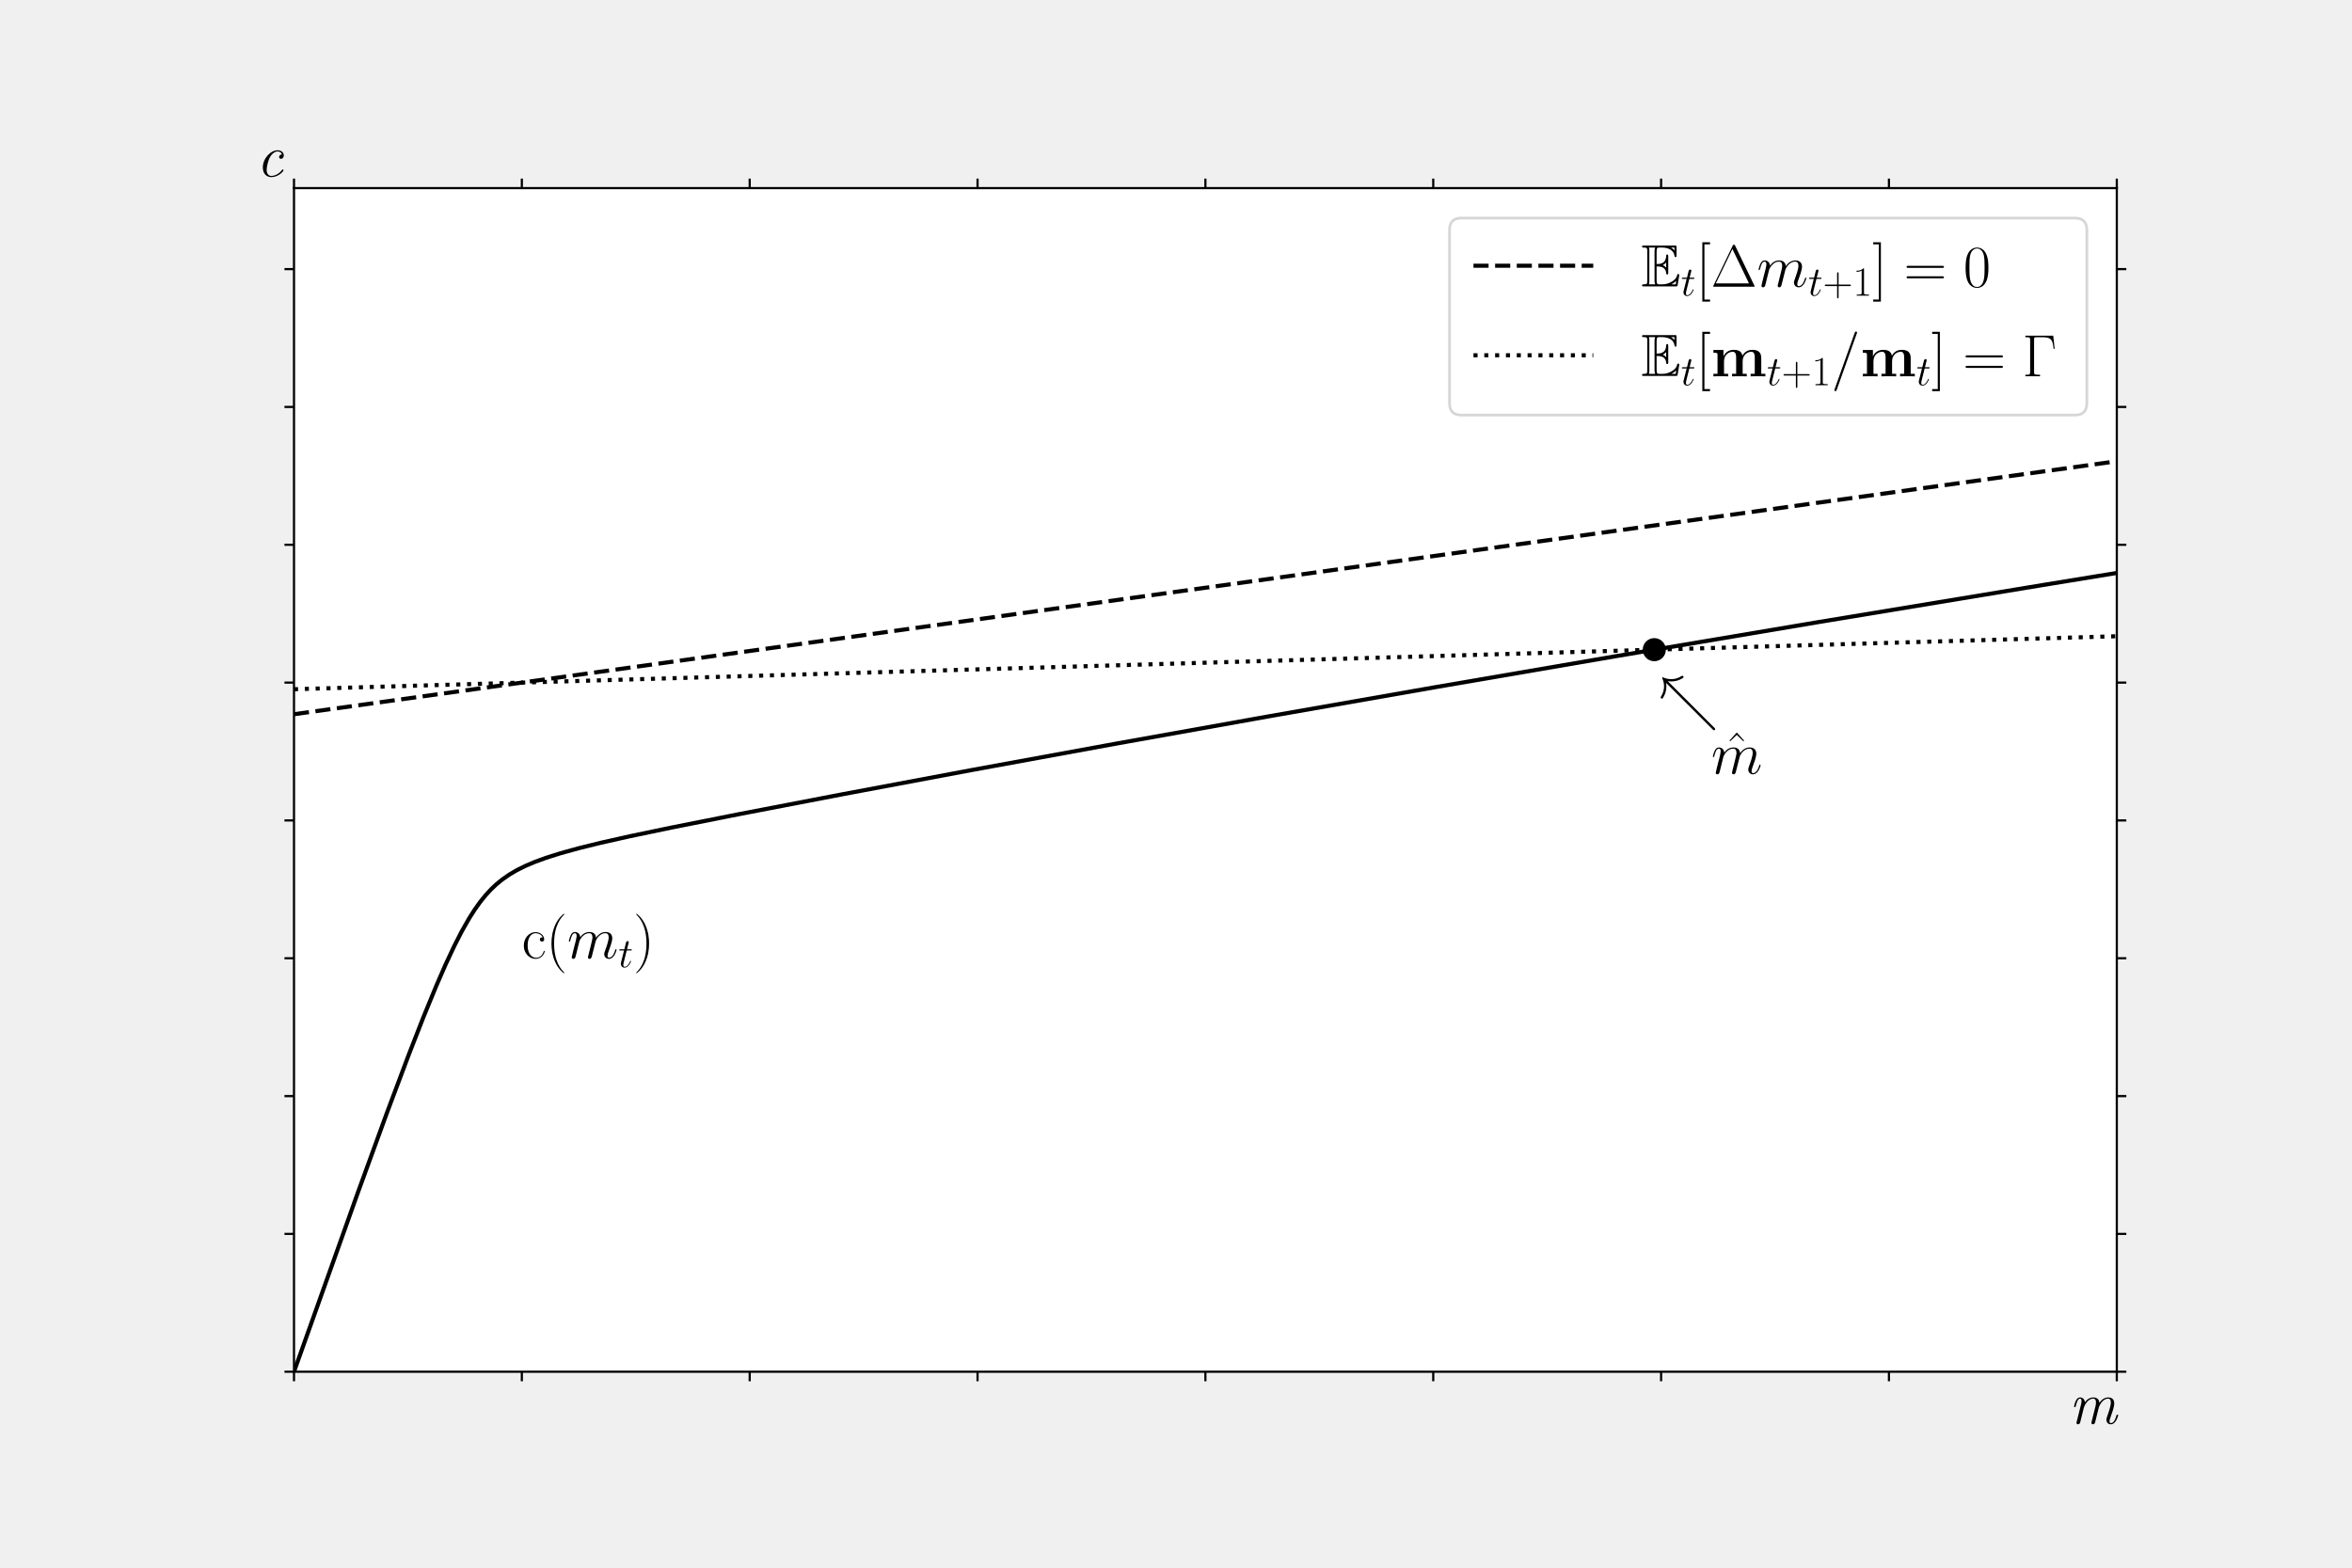
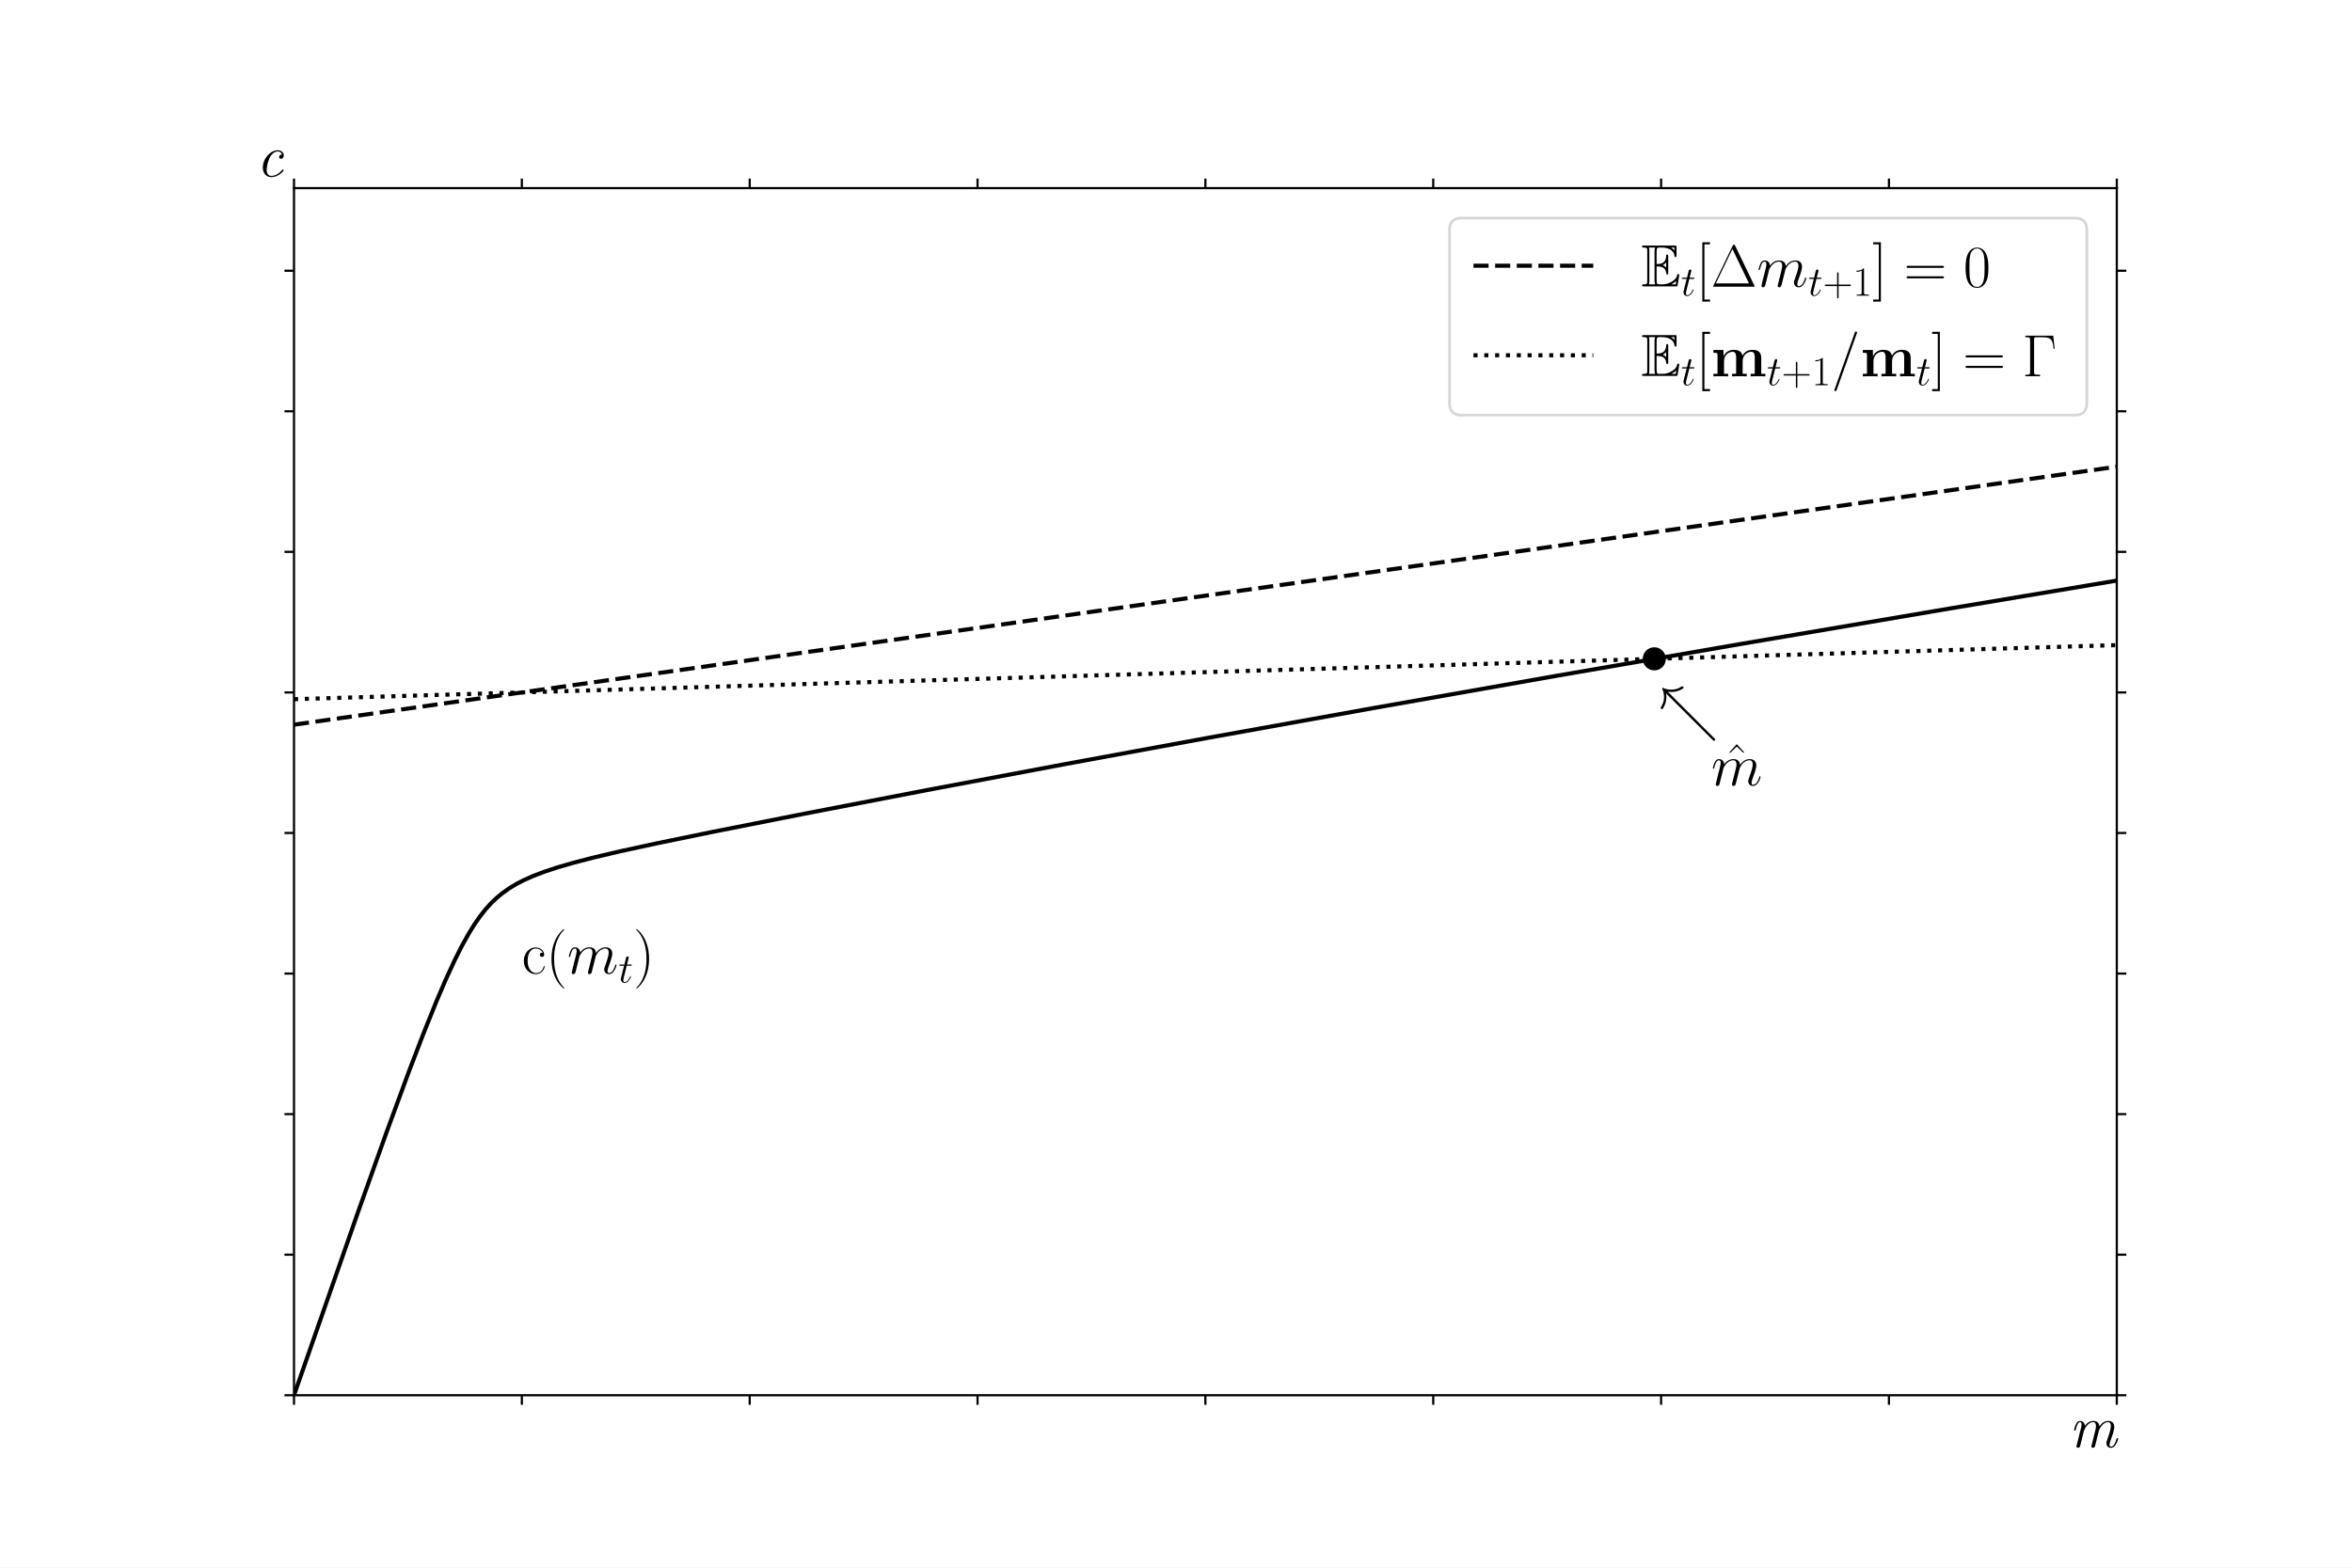
<svg xmlns="http://www.w3.org/2000/svg" xmlns:xlink="http://www.w3.org/1999/xlink" height="576pt" version="1.1" viewBox="0 0 864 576" width="864pt">
  <defs>
    <style type="text/css">*{stroke-linecap:butt;stroke-linejoin:round;}</style>
  </defs>
  <g id="figure_1">
    <g id="patch_1">
-       <path d="M 0 576  L 864 576  L 864 0  L 0 0  z " style="fill:none;" />
+       <path d="M 0 576  L 864 576  L 864 0  L 0 0  z " style="fill:#ffffff;" />
    </g>
    <g id="axes_1">
      <g id="patch_2">
-         <path d="M 108 504  L 777.6 504  L 777.6 69.12  L 108 69.12  z " style="fill:#ffffff;" />
+         <path d="M 108 512.64  L 777.6 512.64  L 777.6 69.12  L 108 69.12  z " style="fill:#ffffff;" />
      </g>
      <g id="matplotlib.axis_1">
        <g id="xtick_1">
          <g id="line2d_1">
            <defs>
-               <path d="M 0 0  L 0 3.5  " id="md898a07680" style="stroke:#000000;stroke-width:0.8;" />
-             </defs>
-             <g>
-               <use style="stroke:#000000;stroke-width:0.8;" x="108" xlink:href="#md898a07680" y="504" />
+               <path d="M 0 0  L 0 3.5  " id="m8db03ff731" style="stroke:#000000;stroke-width:0.8;" />
+             </defs>
+             <g>
+               <use style="stroke:#000000;stroke-width:0.8;" x="108" xlink:href="#m8db03ff731" y="512.64" />
            </g>
          </g>
          <g id="line2d_2">
            <defs>
-               <path d="M 0 0  L 0 -3.5  " id="m60f44ab7f8" style="stroke:#000000;stroke-width:0.8;" />
-             </defs>
-             <g>
-               <use style="stroke:#000000;stroke-width:0.8;" x="108" xlink:href="#m60f44ab7f8" y="69.12" />
+               <path d="M 0 0  L 0 -3.5  " id="m70dd898bd1" style="stroke:#000000;stroke-width:0.8;" />
+             </defs>
+             <g>
+               <use style="stroke:#000000;stroke-width:0.8;" x="108" xlink:href="#m70dd898bd1" y="69.12" />
            </g>
          </g>
        </g>
        <g id="xtick_2">
          <g id="line2d_3">
            <g>
-               <use style="stroke:#000000;stroke-width:0.8;" x="191.7" xlink:href="#md898a07680" y="504" />
+               <use style="stroke:#000000;stroke-width:0.8;" x="191.7" xlink:href="#m8db03ff731" y="512.64" />
            </g>
          </g>
          <g id="line2d_4">
            <g>
-               <use style="stroke:#000000;stroke-width:0.8;" x="191.7" xlink:href="#m60f44ab7f8" y="69.12" />
+               <use style="stroke:#000000;stroke-width:0.8;" x="191.7" xlink:href="#m70dd898bd1" y="69.12" />
            </g>
          </g>
        </g>
        <g id="xtick_3">
          <g id="line2d_5">
            <g>
-               <use style="stroke:#000000;stroke-width:0.8;" x="275.4" xlink:href="#md898a07680" y="504" />
+               <use style="stroke:#000000;stroke-width:0.8;" x="275.4" xlink:href="#m8db03ff731" y="512.64" />
            </g>
          </g>
          <g id="line2d_6">
            <g>
-               <use style="stroke:#000000;stroke-width:0.8;" x="275.4" xlink:href="#m60f44ab7f8" y="69.12" />
+               <use style="stroke:#000000;stroke-width:0.8;" x="275.4" xlink:href="#m70dd898bd1" y="69.12" />
            </g>
          </g>
        </g>
        <g id="xtick_4">
          <g id="line2d_7">
            <g>
-               <use style="stroke:#000000;stroke-width:0.8;" x="359.1" xlink:href="#md898a07680" y="504" />
+               <use style="stroke:#000000;stroke-width:0.8;" x="359.1" xlink:href="#m8db03ff731" y="512.64" />
            </g>
          </g>
          <g id="line2d_8">
            <g>
-               <use style="stroke:#000000;stroke-width:0.8;" x="359.1" xlink:href="#m60f44ab7f8" y="69.12" />
+               <use style="stroke:#000000;stroke-width:0.8;" x="359.1" xlink:href="#m70dd898bd1" y="69.12" />
            </g>
          </g>
        </g>
        <g id="xtick_5">
          <g id="line2d_9">
            <g>
-               <use style="stroke:#000000;stroke-width:0.8;" x="442.8" xlink:href="#md898a07680" y="504" />
+               <use style="stroke:#000000;stroke-width:0.8;" x="442.8" xlink:href="#m8db03ff731" y="512.64" />
            </g>
          </g>
          <g id="line2d_10">
            <g>
-               <use style="stroke:#000000;stroke-width:0.8;" x="442.8" xlink:href="#m60f44ab7f8" y="69.12" />
+               <use style="stroke:#000000;stroke-width:0.8;" x="442.8" xlink:href="#m70dd898bd1" y="69.12" />
            </g>
          </g>
        </g>
        <g id="xtick_6">
          <g id="line2d_11">
            <g>
-               <use style="stroke:#000000;stroke-width:0.8;" x="526.5" xlink:href="#md898a07680" y="504" />
+               <use style="stroke:#000000;stroke-width:0.8;" x="526.5" xlink:href="#m8db03ff731" y="512.64" />
            </g>
          </g>
          <g id="line2d_12">
            <g>
-               <use style="stroke:#000000;stroke-width:0.8;" x="526.5" xlink:href="#m60f44ab7f8" y="69.12" />
+               <use style="stroke:#000000;stroke-width:0.8;" x="526.5" xlink:href="#m70dd898bd1" y="69.12" />
            </g>
          </g>
        </g>
        <g id="xtick_7">
          <g id="line2d_13">
            <g>
-               <use style="stroke:#000000;stroke-width:0.8;" x="610.2" xlink:href="#md898a07680" y="504" />
+               <use style="stroke:#000000;stroke-width:0.8;" x="610.2" xlink:href="#m8db03ff731" y="512.64" />
            </g>
          </g>
          <g id="line2d_14">
            <g>
-               <use style="stroke:#000000;stroke-width:0.8;" x="610.2" xlink:href="#m60f44ab7f8" y="69.12" />
+               <use style="stroke:#000000;stroke-width:0.8;" x="610.2" xlink:href="#m70dd898bd1" y="69.12" />
            </g>
          </g>
        </g>
        <g id="xtick_8">
          <g id="line2d_15">
            <g>
-               <use style="stroke:#000000;stroke-width:0.8;" x="693.9" xlink:href="#md898a07680" y="504" />
+               <use style="stroke:#000000;stroke-width:0.8;" x="693.9" xlink:href="#m8db03ff731" y="512.64" />
            </g>
          </g>
          <g id="line2d_16">
            <g>
-               <use style="stroke:#000000;stroke-width:0.8;" x="693.9" xlink:href="#m60f44ab7f8" y="69.12" />
+               <use style="stroke:#000000;stroke-width:0.8;" x="693.9" xlink:href="#m70dd898bd1" y="69.12" />
            </g>
          </g>
        </g>
        <g id="xtick_9">
          <g id="line2d_17">
            <g>
-               <use style="stroke:#000000;stroke-width:0.8;" x="777.6" xlink:href="#md898a07680" y="504" />
+               <use style="stroke:#000000;stroke-width:0.8;" x="777.6" xlink:href="#m8db03ff731" y="512.64" />
            </g>
          </g>
          <g id="line2d_18">
            <g>
-               <use style="stroke:#000000;stroke-width:0.8;" x="777.6" xlink:href="#m60f44ab7f8" y="69.12" />
+               <use style="stroke:#000000;stroke-width:0.8;" x="777.6" xlink:href="#m70dd898bd1" y="69.12" />
            </g>
          </g>
        </g>
        <g id="text_1">
-           <g transform="translate(760.0656 523.0932)scale(0.22 -0.22)">
+           <g transform="translate(760.0656 531.7332)scale(0.22 -0.22)">
            <defs>
              <path d="M 3187 1731  C 3226 1878 3571 2689 4186 2689  C 4480 2689 4480 2369 4480 2261  C 4480 1865 4198 1098 4090 786  C 4032 626 4006 568 4006 434  C 4006 128 4205 -64 4467 -64  C 5062 -64 5267 888 5267 913  C 5267 971 5210 971 5184 971  C 5107 971 5101 952 5075 856  C 5018 639 4845 64 4486 64  C 4390 64 4339 109 4339 255  C 4339 409 4410 607 4461 734  C 4627 1201 4845 1795 4845 2165  C 4845 2503 4698 2816 4205 2816  C 3808 2816 3488 2586 3258 2236  C 3219 2670 2918 2816 2611 2816  C 2240 2816 1926 2618 1696 2299  C 1677 2586 1478 2816 1184 2816  C 1037 2816 870 2753 736 2478  C 614 2242 531 1858 531 1846  C 531 1795 563 1782 621 1782  C 691 1782 698 1788 736 1935  C 832 2312 954 2689 1171 2689  C 1338 2689 1338 2503 1338 2427  C 1338 2305 1312 2165 1286 2076  L 819 211  C 794 121 794 115 794 89  C 794 13 845 -64 960 -64  C 1037 -64 1139 -19 1184 109  C 1197 172 1440 1130 1478 1290  C 1510 1431 1549 1565 1581 1705  C 1645 1941 1997 2689 2592 2689  C 2886 2689 2886 2363 2886 2261  C 2886 2133 2861 1993 2835 1878  L 2413 192  C 2394 121 2394 102 2394 89  C 2394 19 2445 -64 2560 -64  C 2707 -64 2771 51 2797 160  L 3187 1731  z " id="CMTI12-6d" transform="scale(0.015625)" />
            </defs>
            <use transform="scale(0.996264)" xlink:href="#CMTI12-6d" />
          </g>
        </g>
      </g>
      <g id="matplotlib.axis_2">
        <g id="ytick_1">
          <g id="line2d_19">
            <defs>
-               <path d="M 0 0  L -3.5 0  " id="m4501b9a76f" style="stroke:#000000;stroke-width:0.8;" />
-             </defs>
-             <g>
-               <use style="stroke:#000000;stroke-width:0.8;" x="108" xlink:href="#m4501b9a76f" y="504" />
+               <path d="M 0 0  L -3.5 0  " id="ma594fd5e45" style="stroke:#000000;stroke-width:0.8;" />
+             </defs>
+             <g>
+               <use style="stroke:#000000;stroke-width:0.8;" x="108" xlink:href="#ma594fd5e45" y="512.64" />
            </g>
          </g>
          <g id="line2d_20">
            <defs>
-               <path d="M 0 0  L 3.5 0  " id="m450b71c23f" style="stroke:#000000;stroke-width:0.8;" />
-             </defs>
-             <g>
-               <use style="stroke:#000000;stroke-width:0.8;" x="777.6" xlink:href="#m450b71c23f" y="504" />
+               <path d="M 0 0  L 3.5 0  " id="me5ae1062b0" style="stroke:#000000;stroke-width:0.8;" />
+             </defs>
+             <g>
+               <use style="stroke:#000000;stroke-width:0.8;" x="777.6" xlink:href="#me5ae1062b0" y="512.64" />
            </g>
          </g>
        </g>
        <g id="ytick_2">
          <g id="line2d_21">
            <g>
-               <use style="stroke:#000000;stroke-width:0.8;" x="108" xlink:href="#m4501b9a76f" y="453.36" />
+               <use style="stroke:#000000;stroke-width:0.8;" x="108" xlink:href="#ma594fd5e45" y="460.994" />
            </g>
          </g>
          <g id="line2d_22">
            <g>
-               <use style="stroke:#000000;stroke-width:0.8;" x="777.6" xlink:href="#m450b71c23f" y="453.36" />
+               <use style="stroke:#000000;stroke-width:0.8;" x="777.6" xlink:href="#me5ae1062b0" y="460.994" />
            </g>
          </g>
        </g>
        <g id="ytick_3">
          <g id="line2d_23">
            <g>
-               <use style="stroke:#000000;stroke-width:0.8;" x="108" xlink:href="#m4501b9a76f" y="402.721" />
+               <use style="stroke:#000000;stroke-width:0.8;" x="108" xlink:href="#ma594fd5e45" y="409.349" />
            </g>
          </g>
          <g id="line2d_24">
            <g>
-               <use style="stroke:#000000;stroke-width:0.8;" x="777.6" xlink:href="#m450b71c23f" y="402.721" />
+               <use style="stroke:#000000;stroke-width:0.8;" x="777.6" xlink:href="#me5ae1062b0" y="409.349" />
            </g>
          </g>
        </g>
        <g id="ytick_4">
          <g id="line2d_25">
            <g>
-               <use style="stroke:#000000;stroke-width:0.8;" x="108" xlink:href="#m4501b9a76f" y="352.081" />
+               <use style="stroke:#000000;stroke-width:0.8;" x="108" xlink:href="#ma594fd5e45" y="357.703" />
            </g>
          </g>
          <g id="line2d_26">
            <g>
-               <use style="stroke:#000000;stroke-width:0.8;" x="777.6" xlink:href="#m450b71c23f" y="352.081" />
+               <use style="stroke:#000000;stroke-width:0.8;" x="777.6" xlink:href="#me5ae1062b0" y="357.703" />
            </g>
          </g>
        </g>
        <g id="ytick_5">
          <g id="line2d_27">
            <g>
-               <use style="stroke:#000000;stroke-width:0.8;" x="108" xlink:href="#m4501b9a76f" y="301.442" />
+               <use style="stroke:#000000;stroke-width:0.8;" x="108" xlink:href="#ma594fd5e45" y="306.057" />
            </g>
          </g>
          <g id="line2d_28">
            <g>
-               <use style="stroke:#000000;stroke-width:0.8;" x="777.6" xlink:href="#m450b71c23f" y="301.442" />
+               <use style="stroke:#000000;stroke-width:0.8;" x="777.6" xlink:href="#me5ae1062b0" y="306.057" />
            </g>
          </g>
        </g>
        <g id="ytick_6">
          <g id="line2d_29">
            <g>
-               <use style="stroke:#000000;stroke-width:0.8;" x="108" xlink:href="#m4501b9a76f" y="250.802" />
+               <use style="stroke:#000000;stroke-width:0.8;" x="108" xlink:href="#ma594fd5e45" y="254.412" />
            </g>
          </g>
          <g id="line2d_30">
            <g>
-               <use style="stroke:#000000;stroke-width:0.8;" x="777.6" xlink:href="#m450b71c23f" y="250.802" />
+               <use style="stroke:#000000;stroke-width:0.8;" x="777.6" xlink:href="#me5ae1062b0" y="254.412" />
            </g>
          </g>
        </g>
        <g id="ytick_7">
          <g id="line2d_31">
            <g>
-               <use style="stroke:#000000;stroke-width:0.8;" x="108" xlink:href="#m4501b9a76f" y="200.163" />
+               <use style="stroke:#000000;stroke-width:0.8;" x="108" xlink:href="#ma594fd5e45" y="202.766" />
            </g>
          </g>
          <g id="line2d_32">
            <g>
-               <use style="stroke:#000000;stroke-width:0.8;" x="777.6" xlink:href="#m450b71c23f" y="200.163" />
+               <use style="stroke:#000000;stroke-width:0.8;" x="777.6" xlink:href="#me5ae1062b0" y="202.766" />
            </g>
          </g>
        </g>
        <g id="ytick_8">
          <g id="line2d_33">
            <g>
-               <use style="stroke:#000000;stroke-width:0.8;" x="108" xlink:href="#m4501b9a76f" y="149.523" />
+               <use style="stroke:#000000;stroke-width:0.8;" x="108" xlink:href="#ma594fd5e45" y="151.121" />
            </g>
          </g>
          <g id="line2d_34">
            <g>
-               <use style="stroke:#000000;stroke-width:0.8;" x="777.6" xlink:href="#m450b71c23f" y="149.523" />
+               <use style="stroke:#000000;stroke-width:0.8;" x="777.6" xlink:href="#me5ae1062b0" y="151.121" />
            </g>
          </g>
        </g>
        <g id="ytick_9">
          <g id="line2d_35">
            <g>
-               <use style="stroke:#000000;stroke-width:0.8;" x="108" xlink:href="#m4501b9a76f" y="98.884" />
+               <use style="stroke:#000000;stroke-width:0.8;" x="108" xlink:href="#ma594fd5e45" y="99.475" />
            </g>
          </g>
          <g id="line2d_36">
            <g>
-               <use style="stroke:#000000;stroke-width:0.8;" x="777.6" xlink:href="#m450b71c23f" y="98.884" />
+               <use style="stroke:#000000;stroke-width:0.8;" x="777.6" xlink:href="#me5ae1062b0" y="99.475" />
            </g>
          </g>
        </g>
        <g id="text_2">
          <g transform="translate(94.13689 64.85739)scale(0.22 -0.22)">
            <defs>
              <path d="M 2752 2368  C 2592 2368 2451 2246 2451 2093  C 2451 1933 2592 1902 2650 1902  C 2714 1902 2950 1940 2950 2275  C 2950 2578 2682 2816 2291 2816  C 1510 2816 704 1916 704 971  C 704 319 1094 -64 1606 -64  C 2400 -64 2925 578 2925 668  C 2925 712 2874 763 2835 763  C 2816 763 2810 757 2758 700  C 2419 242 1939 64 1613 64  C 1286 64 1114 351 1114 728  C 1114 1022 1267 1724 1478 2088  C 1696 2472 2010 2689 2285 2689  C 2323 2689 2662 2689 2752 2368  z " id="CMTI12-63" transform="scale(0.015625)" />
            </defs>
            <use transform="scale(0.996264)" xlink:href="#CMTI12-63" />
          </g>
        </g>
      </g>
      <g id="line2d_37">
-         <path clip-path="url(#p141eba2922)" d="M 108 504  L 131.459 438.187  L 142.184 408.746  L 150.227 387.336  L 155.589 373.614  L 160.281 362.19  L 163.632 354.498  L 166.984 347.356  L 169.665 342.126  L 172.346 337.417  L 174.357 334.256  L 176.368 331.432  L 178.378 328.94  L 180.389 326.758  L 182.4 324.867  L 184.411 323.22  L 187.092 321.347  L 189.773 319.768  L 193.124 318.102  L 196.476 316.684  L 200.497 315.214  L 205.859 313.516  L 212.562 311.663  L 220.605 309.677  L 231.33 307.266  L 246.746 304.047  L 271.546 299.124  L 309.751 291.778  L 357.341 282.858  L 410.292 273.172  L 465.924 263.222  L 527.589 252.424  L 593.276 241.149  L 667.676 228.622  L 750.119 214.999  L 777.6 210.512  L 777.6 210.512  " style="fill:none;stroke:#000000;stroke-linecap:square;stroke-width:1.5;" />
+         <path clip-path="url(#p6697ecae6f)" d="M 108 512.64  L 131.459 445.52  L 142.184 415.494  L 150.227 393.658  L 155.589 379.663  L 160.281 368.012  L 163.632 360.168  L 166.984 352.884  L 169.665 347.55  L 172.346 342.748  L 174.357 339.524  L 176.368 336.643  L 178.378 334.102  L 180.389 331.877  L 182.4 329.948  L 184.411 328.269  L 187.092 326.358  L 189.773 324.748  L 192.454 323.366  L 195.805 321.875  L 199.827 320.339  L 204.519 318.782  L 210.551 317.025  L 217.924 315.109  L 227.978 312.745  L 241.384 309.834  L 262.162 305.572  L 295.676 298.939  L 340.584 290.282  L 390.854 280.825  L 443.805 271.086  L 504.8 260.109  L 571.157 248.415  L 640.195 236.482  L 715.935 223.627  L 777.6 213.321  L 777.6 213.321  " style="fill:none;stroke:#000000;stroke-linecap:square;stroke-width:1.5;" />
      </g>
      <g id="line2d_38">
-         <path clip-path="url(#p141eba2922)" d="M 108 262.42  L 777.6 169.477  L 777.6 169.477  " style="fill:none;stroke:#000000;stroke-dasharray:5.55,2.4;stroke-dashoffset:0;stroke-width:1.5;" />
+         <path clip-path="url(#p6697ecae6f)" d="M 108 266.261  L 777.6 171.471  L 777.6 171.471  " style="fill:none;stroke:#000000;stroke-dasharray:5.55,2.4;stroke-dashoffset:0;stroke-width:1.5;" />
      </g>
      <g id="line2d_39">
-         <path clip-path="url(#p141eba2922)" d="M 108 253.237  L 777.6 233.76  L 777.6 233.76  " style="fill:none;stroke:#000000;stroke-dasharray:1.5,2.475;stroke-dashoffset:0;stroke-width:1.5;" />
+         <path clip-path="url(#p6697ecae6f)" d="M 108 256.895  L 777.6 237.031  L 777.6 237.031  " style="fill:none;stroke:#000000;stroke-dasharray:1.5,2.475;stroke-dashoffset:0;stroke-width:1.5;" />
      </g>
      <g id="line2d_40">
-         <path clip-path="url(#p141eba2922)" d="M 607.698 238.702  " style="fill:none;stroke:#000000;stroke-linecap:square;stroke-width:1.5;" />
+         <path clip-path="url(#p6697ecae6f)" d="M 607.698 242.071  " style="fill:none;stroke:#000000;stroke-linecap:square;stroke-width:1.5;" />
        <defs>
-           <path d="M 0 3.75  C 0.995 3.75 1.948 3.355 2.652 2.652  C 3.355 1.948 3.75 0.995 3.75 0  C 3.75 -0.995 3.355 -1.948 2.652 -2.652  C 1.948 -3.355 0.995 -3.75 0 -3.75  C -0.995 -3.75 -1.948 -3.355 -2.652 -2.652  C -3.355 -1.948 -3.75 -0.995 -3.75 0  C -3.75 0.995 -3.355 1.948 -2.652 2.652  C -1.948 3.355 -0.995 3.75 0 3.75  z " id="mb4a1e5748b" style="stroke:#000000;" />
+           <path d="M 0 3.75  C 0.995 3.75 1.948 3.355 2.652 2.652  C 3.355 1.948 3.75 0.995 3.75 0  C 3.75 -0.995 3.355 -1.948 2.652 -2.652  C 1.948 -3.355 0.995 -3.75 0 -3.75  C -0.995 -3.75 -1.948 -3.355 -2.652 -2.652  C -3.355 -1.948 -3.75 -0.995 -3.75 0  C -3.75 0.995 -3.355 1.948 -2.652 2.652  C -1.948 3.355 -0.995 3.75 0 3.75  z " id="m775cb39db8" style="stroke:#000000;" />
        </defs>
-         <g clip-path="url(#p141eba2922)">
-           <use style="stroke:#000000;" x="607.698" xlink:href="#mb4a1e5748b" y="238.702" />
+         <g clip-path="url(#p6697ecae6f)">
+           <use style="stroke:#000000;" x="607.698" xlink:href="#m775cb39db8" y="242.071" />
        </g>
      </g>
      <g id="patch_3">
-         <path d="M 108 504  L 108 69.12  " style="fill:none;stroke:#000000;stroke-linecap:square;stroke-linejoin:miter;stroke-width:0.8;" />
+         <path d="M 108 512.64  L 108 69.12  " style="fill:none;stroke:#000000;stroke-linecap:square;stroke-linejoin:miter;stroke-width:0.8;" />
      </g>
      <g id="patch_4">
-         <path d="M 777.6 504  L 777.6 69.12  " style="fill:none;stroke:#000000;stroke-linecap:square;stroke-linejoin:miter;stroke-width:0.8;" />
+         <path d="M 777.6 512.64  L 777.6 69.12  " style="fill:none;stroke:#000000;stroke-linecap:square;stroke-linejoin:miter;stroke-width:0.8;" />
      </g>
      <g id="patch_5">
-         <path d="M 108 504  L 777.6 504  " style="fill:none;stroke:#000000;stroke-linecap:square;stroke-linejoin:miter;stroke-width:0.8;" />
+         <path d="M 108 512.64  L 777.6 512.64  " style="fill:none;stroke:#000000;stroke-linecap:square;stroke-linejoin:miter;stroke-width:0.8;" />
      </g>
      <g id="patch_6">
        <path d="M 108 69.12  L 777.6 69.12  " style="fill:none;stroke:#000000;stroke-linecap:square;stroke-linejoin:miter;stroke-width:0.8;" />
      </g>
      <g id="text_3">
-         <g transform="translate(191.7 352.0813)scale(0.22 -0.22)">
+         <g transform="translate(191.7 357.7031)scale(0.22 -0.22)">
          <defs>
            <path d="M 2234 2240  C 2112 2240 1933 2240 1933 2017  C 1933 1838 2080 1787 2163 1787  C 2208 1787 2394 1807 2394 2024  C 2394 2467 1958 2803 1466 2803  C 787 2803 211 2178 211 1363  C 211 516 813 -64 1466 -64  C 2259 -64 2458 677 2458 748  C 2458 774 2451 793 2406 793  C 2362 793 2355 787 2330 703  C 2163 180 1798 51 1523 51  C 1114 51 621 427 621 1369  C 621 2338 1094 2688 1472 2688  C 1722 2688 2093 2573 2234 2240  z " id="CMR17-63" transform="scale(0.015625)" />
            <path d="M 1958 -1561  C 1958 -1555 1958 -1542 1939 -1523  C 1645 -1224 858 -407 858 1581  C 858 3569 1632 4379 1946 4697  C 1946 4704 1958 4717 1958 4736  C 1958 4755 1939 4768 1914 4768  C 1843 4768 1299 4296 986 3594  C 666 2887 576 2199 576 1588  C 576 1128 621 351 1005 -471  C 1312 -1135 1837 -1600 1914 -1600  C 1946 -1600 1958 -1587 1958 -1561  z " id="CMR17-28" transform="scale(0.015625)" />
            <path d="M 1318 1871  C 1331 1910 1491 2229 1728 2433  C 1894 2586 2112 2689 2362 2689  C 2618 2689 2707 2497 2707 2242  C 2707 2203 2707 2076 2630 1775  L 2470 1118  C 2419 926 2298 453 2285 383  C 2259 287 2221 121 2221 96  C 2221 6 2291 -64 2387 -64  C 2579 -64 2611 83 2669 313  L 3053 1839  C 3066 1890 3398 2689 4102 2689  C 4358 2689 4448 2497 4448 2242  C 4448 1884 4198 1188 4058 805  C 4000 651 3968 568 3968 453  C 3968 166 4166 -64 4474 -64  C 5069 -64 5293 875 5293 913  C 5293 945 5267 971 5229 971  C 5171 971 5165 952 5133 843  C 4986 332 4749 64 4493 64  C 4429 64 4326 64 4326 269  C 4326 436 4403 640 4429 710  C 4544 1018 4832 1773 4832 2145  C 4832 2528 4608 2816 4122 2816  C 3693 2816 3347 2574 3091 2197  C 3072 2542 2861 2816 2381 2816  C 1811 2816 1510 2415 1395 2255  C 1376 2618 1114 2816 832 2816  C 646 2816 499 2727 378 2484  C 262 2254 173 1865 173 1839  C 173 1814 198 1782 243 1782  C 294 1782 301 1788 339 1935  C 435 2312 557 2689 813 2689  C 960 2689 1011 2586 1011 2395  C 1011 2254 947 2005 902 1807  L 723 1118  C 698 996 627 709 595 594  C 550 428 480 128 480 96  C 480 6 550 -64 646 -64  C 723 -64 813 -26 864 70  C 877 102 934 326 966 453  L 1107 1028  L 1318 1871  z " id="CMMI12-6d" transform="scale(0.015625)" />
            <path d="M 1286 2566  L 1875 2566  C 1997 2566 2061 2566 2061 2681  C 2061 2752 2022 2752 1894 2752  L 1331 2752  L 1568 3692  C 1594 3781 1594 3794 1594 3840  C 1594 3943 1510 4000 1427 4000  C 1376 4000 1229 3981 1178 3775  L 928 2752  L 326 2752  C 198 2752 141 2752 141 2630  C 141 2566 186 2566 307 2566  L 877 2566  L 454 881  C 403 658 384 594 384 511  C 384 211 595 -64 954 -64  C 1600 -64 1946 868 1946 912  C 1946 951 1920 970 1882 970  C 1869 970 1843 970 1830 944  C 1824 938 1818 931 1773 829  C 1638 511 1344 64 973 64  C 781 64 768 224 768 364  C 768 370 768 492 787 568  L 1286 2566  z " id="CMMI12-74" transform="scale(0.015625)" />
            <path d="M 1683 1581  C 1683 2040 1638 2817 1254 3639  C 947 4303 422 4768 346 4768  C 326 4768 301 4761 301 4729  C 301 4717 307 4710 314 4697  C 621 4378 1402 3568 1402 1584  C 1402 -407 627 -1217 314 -1537  C 307 -1549 301 -1556 301 -1568  C 301 -1600 326 -1600 346 -1600  C 416 -1600 960 -1128 1274 -426  C 1594 281 1683 969 1683 1581  z " id="CMR17-29" transform="scale(0.015625)" />
          </defs>
          <use transform="scale(0.996264)" xlink:href="#CMR17-63" />
          <use transform="translate(40.48566 0)scale(0.996264)" xlink:href="#CMR17-28" />
          <use transform="translate(75.76643 0)scale(0.996264)" xlink:href="#CMMI12-6d" />
          <use transform="translate(161.0937 -14.94392)scale(0.697382)" xlink:href="#CMMI12-74" />
          <use transform="translate(186.2501 0)scale(0.996264)" xlink:href="#CMR17-29" />
        </g>
      </g>
      <g id="text_4">
-         <g transform="translate(609.3717 264.0218)scale(0.22 -0.22)">
+         <g transform="translate(609.3717 267.894)scale(0.22 -0.22)">
          <defs>
            <path d="M 960 4015  C 1069 3996 1216 3983 1331 3983  C 1459 3983 1773 3996 2144 4130  C 2189 4150 2662 4349 2662 4451  C 2662 4496 2560 4598 2515 4598  C 2490 4598 2470 4591 2432 4566  C 1926 4233 1485 4233 1325 4233  C 934 4233 646 4335 499 4406  C 461 4425 442 4431 422 4431  C 384 4431 358 4406 358 4367  C 358 4354 358 4342 378 4290  C 461 4118 557 3836 557 3465  C 557 3196 518 2812 224 2358  C 198 2313 192 2300 192 2274  C 192 2230 294 2127 339 2127  C 429 2127 608 2524 659 2646  C 794 3004 806 3311 806 3458  C 806 3663 806 3670 774 3830  L 5773 -1162  C 5850 -1239 5862 -1252 5914 -1252  C 5990 -1252 6042 -1188 6042 -1124  C 6042 -1073 6029 -1060 5946 -977  L 960 4015  z " id="CMSY10-2d" transform="scale(0.015625)" />
          </defs>
          <use transform="scale(0.996264)" xlink:href="#CMSY10-2d" />
        </g>
      </g>
      <g id="text_5">
-         <g transform="translate(628.6227 284.2776)scale(0.22 -0.22)">
+         <g transform="translate(628.6227 288.5523)scale(0.22 -0.22)">
          <defs>
            <path d="M 1466 4421  L 678 3555  L 755 3478  L 1466 4166  L 2176 3478  L 2253 3555  L 1466 4421  z " id="CMR17-5e" transform="scale(0.015625)" />
          </defs>
          <use transform="translate(19.81838 0.006461)scale(0.996264)" xlink:href="#CMR17-5e" />
          <use transform="scale(0.996264)" xlink:href="#CMMI12-6d" />
        </g>
      </g>
      <g id="legend_1">
        <g id="patch_7">
          <path d="M 536.876 152.518  L 762.2 152.518  Q 766.6 152.518 766.6 148.118  L 766.6 84.52  Q 766.6 80.12 762.2 80.12  L 536.876 80.12  Q 532.476 80.12 532.476 84.52  L 532.476 148.118  Q 532.476 152.518 536.876 152.518  z " style="fill:#ffffff;opacity:0.8;stroke:#cccccc;stroke-linejoin:miter;" />
        </g>
        <g id="line2d_41">
          <path d="M 541.276 97.639  L 585.276 97.639  " style="fill:none;stroke:#000000;stroke-dasharray:5.55,2.4;stroke-dashoffset:0;stroke-width:1.5;" />
        </g>
        <g id="line2d_42" />
        <g id="text_6">
          <g transform="translate(602.8765 105.3386)scale(0.22 -0.22)">
            <defs>
              <path d="M 1658 2176  C 1818 2176 2125 2176 2349 2046  C 2656 1853 2682 1517 2682 1480  C 2688 1393 2688 1312 2797 1312  C 2906 1312 2906 1401 2906 1517  L 2906 3251  C 2906 3353 2906 3456 2797 3456  C 2688 3456 2682 3355 2682 3301  C 2643 2432 1990 2432 1658 2432  L 1658 3772  C 1658 4198 1779 4198 1933 4198  L 2240 4198  C 3104 4198 3533 3759 3571 3320  C 3578 3269 3584 3174 3686 3174  C 3795 3174 3795 3276 3795 3385  L 3795 4218  C 3795 4416 3782 4416 3584 4416  L 307 4416  C 192 4416 90 4416 90 4304  C 90 4198 211 4198 262 4198  C 627 4198 653 4147 653 3832  L 653 622  C 653 320 634 256 294 256  C 198 256 90 256 90 147  C 90 32 192 32 307 32  L 3699 32  C 3821 32 3885 32 3904 123  C 3910 129 4090 1213 4090 1245  C 4090 1316 4032 1362 3981 1362  C 3891 1362 3866 1278 3866 1271  C 3827 1102 3763 828 3296 549  C 2963 347 2637 256 2285 256  L 1933 256  C 1779 256 1658 256 1658 684  L 1658 2176  z M 3571 4198  L 3571 3896  C 3462 4015 3341 4116 3206 4198  L 3571 4198  z M 2323 2315  C 2426 2360 2566 2456 2682 2590  L 2682 2052  C 2528 2225 2330 2308 2323 2308  L 2323 2315  z M 877 3845  C 877 3923 877 4083 826 4198  L 1504 4198  C 1434 4051 1434 3839 1434 3781  L 1434 673  C 1434 442 1478 314 1504 256  L 826 256  C 877 371 877 531 877 609  L 877 3845  z M 3258 256  L 3258 262  C 3462 367 3635 504 3763 621  C 3757 596 3712 308 3706 256  L 3258 256  z " id="MSBM10-45" transform="scale(0.015625)" />
              <path d="M 1504 -1600  L 1504 -1377  L 902 -1377  L 902 4544  L 1504 4544  L 1504 4767  L 678 4767  L 678 -1600  L 1504 -1600  z " id="CMR17-5b" transform="scale(0.015625)" />
              <path d="M 2598 4403  C 2547 4512 2522 4512 2470 4512  C 2394 4512 2387 4499 2342 4409  L 269 109  C 262 96 237 38 237 32  C 237 6 243 0 358 0  L 4576 0  C 4691 0 4698 6 4698 32  C 4698 38 4672 96 4666 109  L 2598 4403  z M 2310 4038  L 4083 358  L 531 358  L 2310 4038  z " id="CMR17-1" transform="scale(0.015625)" />
              <path d="M 2413 1472  L 4109 1472  C 4198 1472 4307 1472 4307 1580  C 4307 1695 4205 1695 4109 1695  L 2413 1695  L 2413 3386  C 2413 3475 2413 3584 2304 3584  C 2189 3584 2189 3482 2189 3386  L 2189 1695  L 493 1695  C 403 1695 294 1695 294 1587  C 294 1472 397 1472 493 1472  L 2189 1472  L 2189 -218  C 2189 -307 2189 -416 2298 -416  C 2413 -416 2413 -314 2413 -218  L 2413 1472  z " id="CMR17-2b" transform="scale(0.015625)" />
              <path d="M 1702 4058  C 1702 4192 1696 4192 1606 4192  C 1357 3916 979 3827 621 3827  C 602 3827 570 3827 563 3808  C 557 3795 557 3782 557 3648  C 755 3648 1088 3686 1344 3839  L 1344 461  C 1344 236 1331 160 781 160  L 589 160  L 589 0  C 896 0 1216 0 1523 0  C 1830 0 2150 0 2458 0  L 2458 160  L 2266 160  C 1715 160 1702 230 1702 458  L 1702 4058  z " id="CMR17-31" transform="scale(0.015625)" />
              <path d="M 915 4767  L 90 4767  L 90 4544  L 691 4544  L 691 -1377  L 90 -1377  L 90 -1600  L 915 -1600  L 915 4767  z " id="CMR17-5d" transform="scale(0.015625)" />
              <path d="M 4115 2017  C 4211 2017 4307 2017 4307 2125  C 4307 2240 4198 2240 4090 2240  L 512 2240  C 403 2240 294 2240 294 2125  C 294 2017 390 2017 486 2017  L 4115 2017  z M 4090 896  C 4198 896 4307 896 4307 1011  C 4307 1119 4211 1119 4115 1119  L 486 1119  C 390 1119 294 1119 294 1011  C 294 896 403 896 512 896  L 4090 896  z " id="CMR17-3d" transform="scale(0.015625)" />
              <path d="M 2688 2025  C 2688 2416 2682 3080 2413 3591  C 2176 4039 1798 4198 1466 4198  C 1158 4198 768 4058 525 3597  C 269 3118 243 2524 243 2025  C 243 1661 250 1106 448 619  C 723 -39 1216 -128 1466 -128  C 1760 -128 2208 -7 2470 600  C 2662 1042 2688 1559 2688 2025  z M 1466 -26  C 1056 -26 813 325 723 812  C 653 1188 653 1738 653 2096  C 653 2588 653 2997 736 3387  C 858 3929 1216 4096 1466 4096  C 1728 4096 2067 3923 2189 3400  C 2272 3036 2278 2607 2278 2096  C 2278 1680 2278 1169 2202 792  C 2067 95 1690 -26 1466 -26  z " id="CMR17-30" transform="scale(0.015625)" />
            </defs>
            <use transform="scale(0.996264)" xlink:href="#MSBM10-45" />
            <use transform="translate(66.41782 -14.94392)scale(0.697382)" xlink:href="#CMMI12-74" />
            <use transform="translate(91.57426 0)scale(0.996264)" xlink:href="#CMR17-5b" />
            <use transform="translate(116.4453 0)scale(0.996264)" xlink:href="#CMR17-1" />
            <use transform="translate(193.3649 0)scale(0.996264)" xlink:href="#CMMI12-6d" />
            <use transform="translate(278.6921 -14.94392)scale(0.697382)" xlink:href="#CMMI12-74" />
            <use transform="translate(303.3504 -14.94392)scale(0.697382)" xlink:href="#CMR17-2b" />
            <use transform="translate(353.5506 -14.94392)scale(0.697382)" xlink:href="#CMR17-31" />
            <use transform="translate(386.0319 0)scale(0.996264)" xlink:href="#CMR17-5d" />
            <use transform="translate(438.577 0)scale(0.996264)" xlink:href="#CMR17-3d" />
            <use transform="translate(537.9658 0)scale(0.996264)" xlink:href="#CMR17-30" />
          </g>
        </g>
        <g id="line2d_43">
          <path d="M 541.276 130.538  L 585.276 130.538  " style="fill:none;stroke:#000000;stroke-dasharray:1.5,2.475;stroke-dashoffset:0;stroke-width:1.5;" />
        </g>
        <g id="line2d_44" />
        <g id="text_7">
          <g transform="translate(602.8765 138.2381)scale(0.22 -0.22)">
            <defs>
              <path d="M 5402 1924  C 5402 2506 5152 2834 4435 2834  C 3789 2834 3488 2407 3386 2206  C 3283 2740 2848 2834 2438 2834  C 1824 2834 1491 2445 1357 2143  L 1350 2143  L 1350 2816  L 269 2816  L 269 2517  C 666 2517 710 2517 710 2270  L 710 260  L 269 260  L 269 -13  C 416 0 877 0 1056 0  C 1235 0 1702 0 1850 -13  L 1850 260  L 1408 260  L 1408 1607  C 1408 2296 1926 2624 2330 2624  C 2566 2624 2707 2485 2707 1993  L 2707 260  L 2266 260  L 2266 -13  C 2413 0 2874 0 3053 0  C 3232 0 3699 0 3846 -13  L 3846 260  L 3405 260  L 3405 1607  C 3405 2296 3923 2624 4326 2624  C 4563 2624 4704 2485 4704 1993  L 4704 260  L 4262 260  L 4262 -13  C 4410 0 4870 0 5050 0  C 5229 0 5696 0 5843 -13  L 5843 260  L 5402 260  L 5402 1924  z " id="CMBX12-6d" transform="scale(0.015625)" />
              <path d="M 2746 4562  C 2746 4569 2784 4666 2784 4678  C 2784 4755 2720 4800 2669 4800  C 2637 4800 2579 4800 2528 4659  L 384 -1363  C 384 -1370 346 -1465 346 -1478  C 346 -1555 410 -1600 461 -1600  C 499 -1600 557 -1593 602 -1459  L 2746 4562  z " id="CMMI12-3d" transform="scale(0.015625)" />
              <path d="M 3315 4352  L 326 4352  L 326 4186  C 768 4186 838 4186 838 3898  L 838 448  C 838 160 768 160 326 160  L 326 0  C 512 0 870 0 1069 0  C 1331 0 1638 0 1901 0  L 1901 160  L 1760 160  C 1274 160 1261 224 1261 455  L 1261 3936  C 1261 4154 1274 4186 1530 4186  L 2234 4186  C 3206 4186 3258 3738 3354 2938  L 3469 2938  L 3315 4352  z " id="CMR17-0" transform="scale(0.015625)" />
            </defs>
            <use transform="scale(0.996264)" xlink:href="#MSBM10-45" />
            <use transform="translate(66.41782 -14.94392)scale(0.697382)" xlink:href="#CMMI12-74" />
            <use transform="translate(91.57426 0)scale(0.996264)" xlink:href="#CMR17-5b" />
            <use transform="translate(116.4453 0)scale(0.996264)" xlink:href="#CMBX12-6d" />
            <use transform="translate(209.8451 -14.94392)scale(0.697382)" xlink:href="#CMMI12-74" />
            <use transform="translate(234.5034 -14.94392)scale(0.697382)" xlink:href="#CMR17-2b" />
            <use transform="translate(284.7035 -14.94392)scale(0.697382)" xlink:href="#CMR17-31" />
            <use transform="translate(317.1848 0)scale(0.996264)" xlink:href="#CMMI12-3d" />
            <use transform="translate(365.9597 0)scale(0.996264)" xlink:href="#CMBX12-6d" />
            <use transform="translate(459.3595 -14.94392)scale(0.697382)" xlink:href="#CMMI12-74" />
            <use transform="translate(484.5159 0)scale(0.996264)" xlink:href="#CMR17-5d" />
            <use transform="translate(537.061 0)scale(0.996264)" xlink:href="#CMR17-3d" />
            <use transform="translate(636.4498 0)scale(0.996264)" xlink:href="#CMR17-0" />
          </g>
        </g>
      </g>
    </g>
  </g>
  <defs>
-     <clipPath id="p141eba2922">
-       <rect height="434.88" width="669.6" x="108" y="69.12" />
+     <clipPath id="p6697ecae6f">
+       <rect height="443.52" width="669.6" x="108" y="69.12" />
    </clipPath>
  </defs>
</svg>
